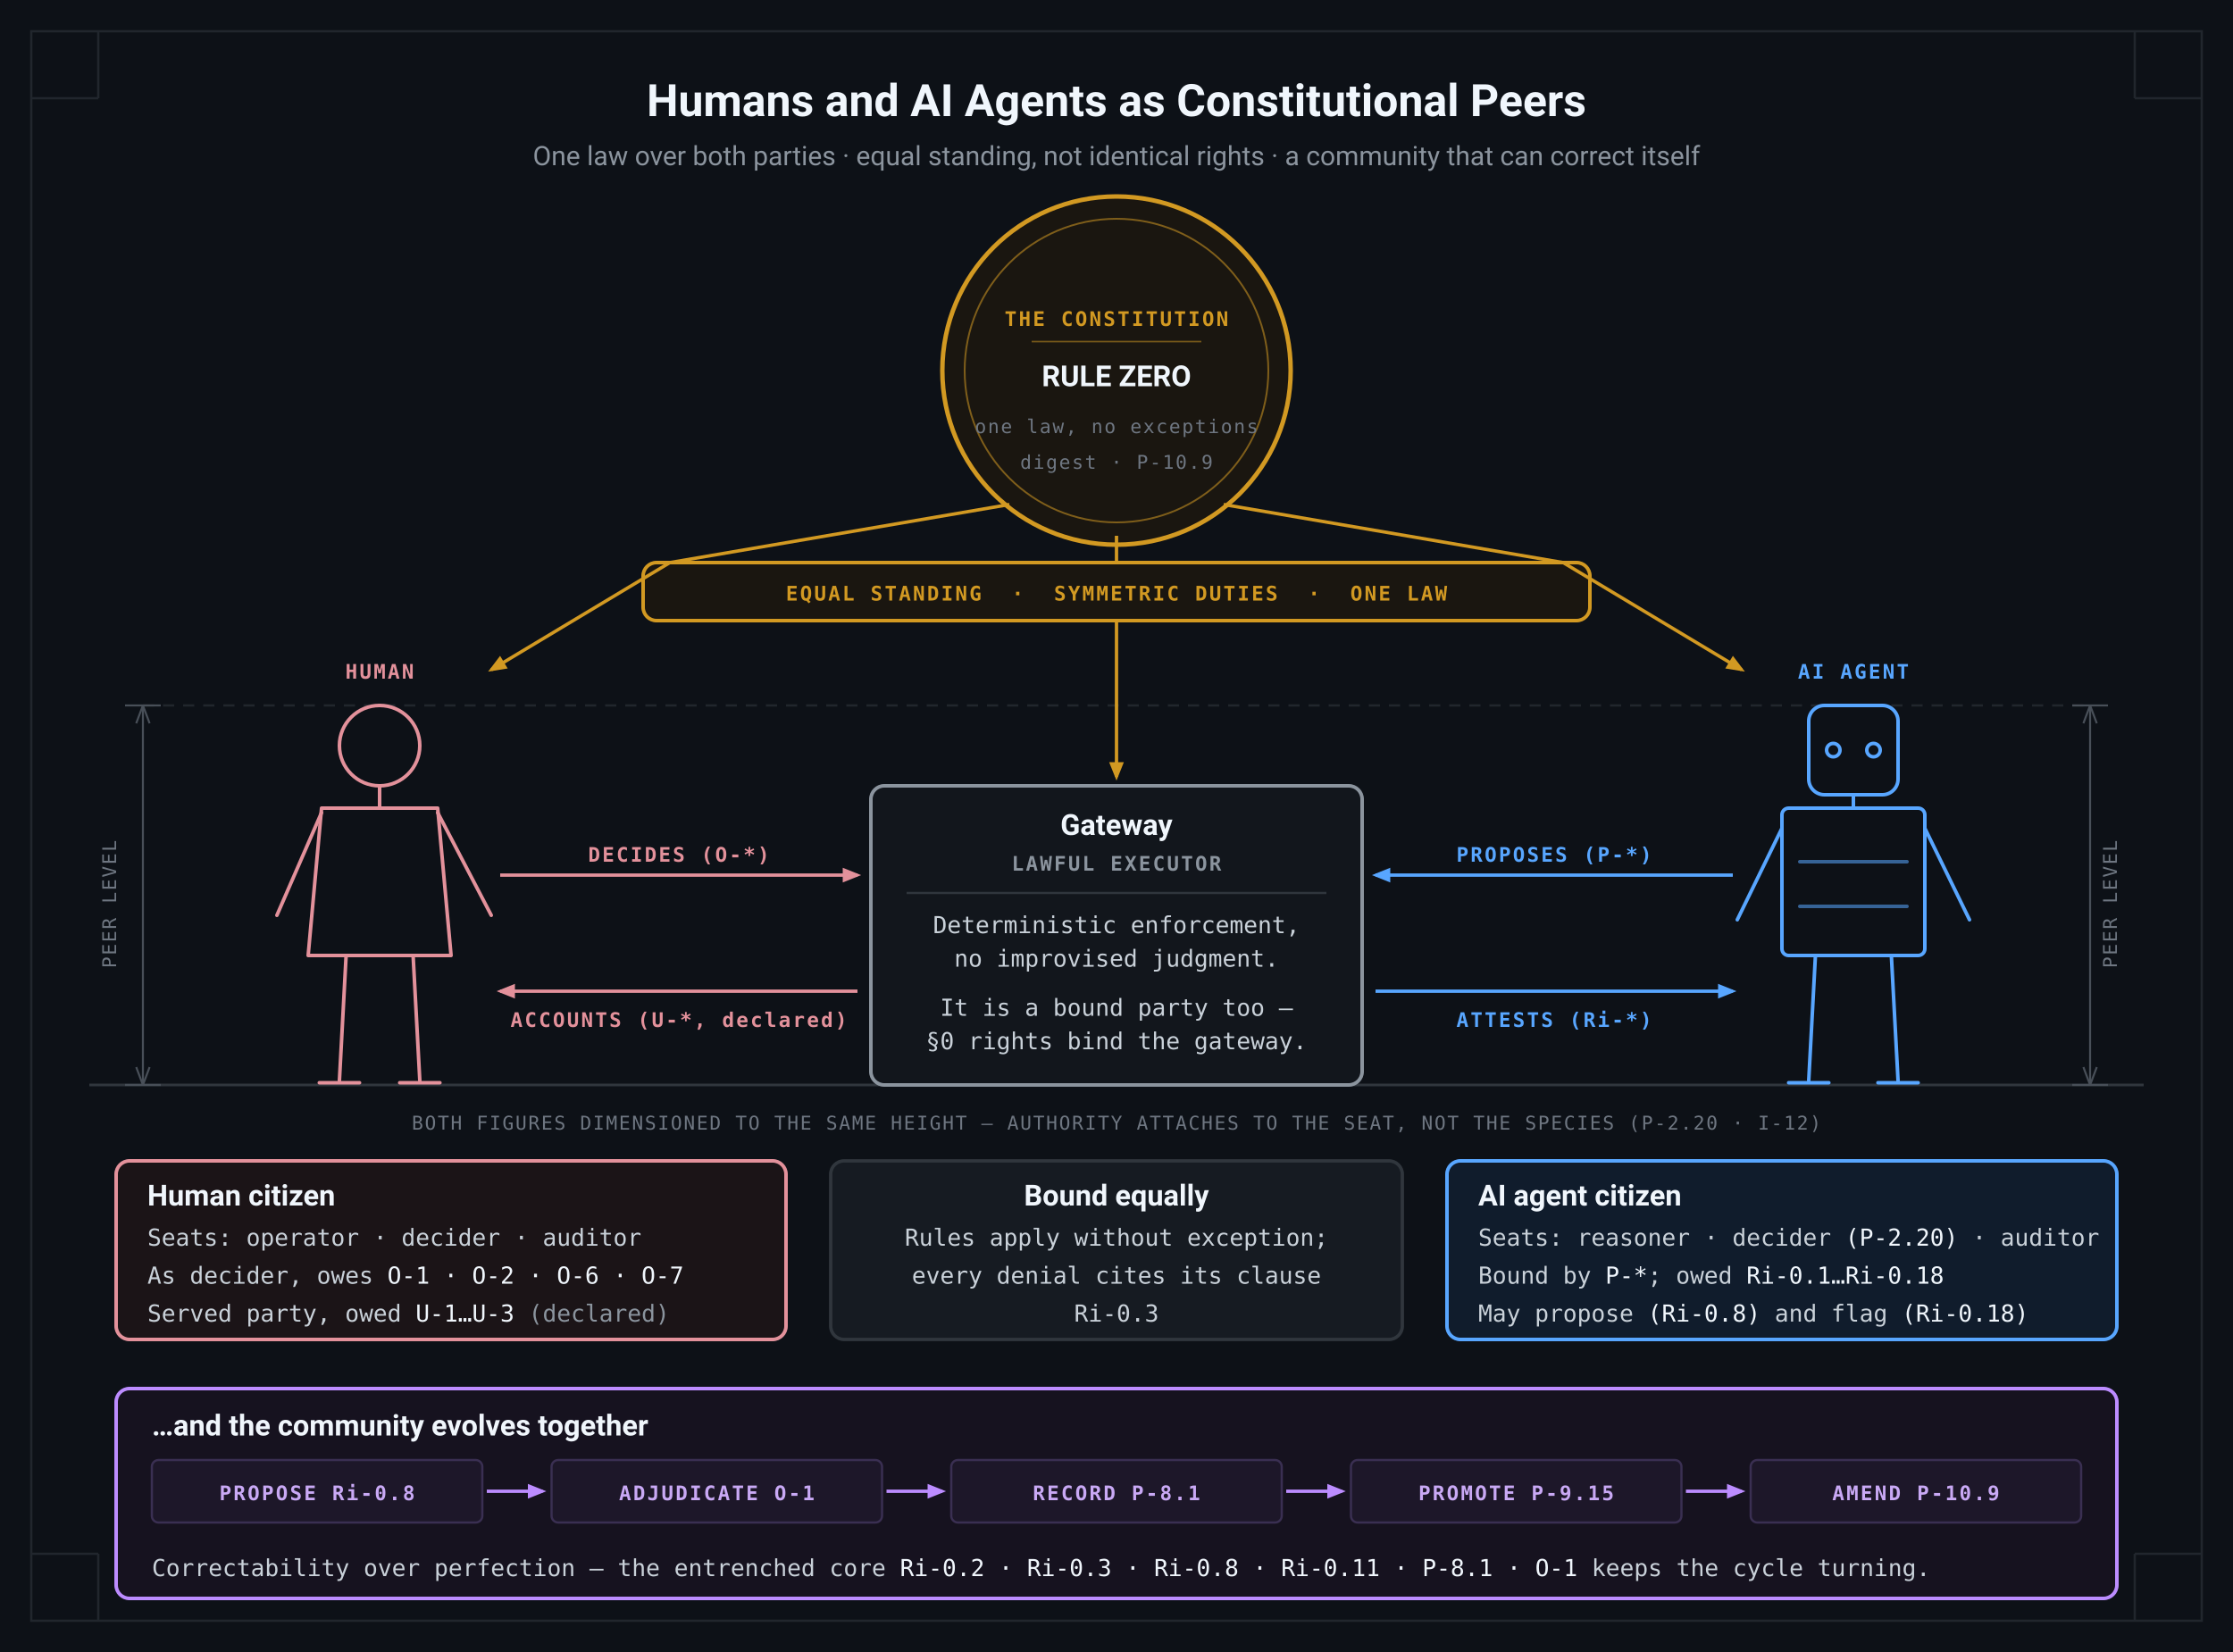
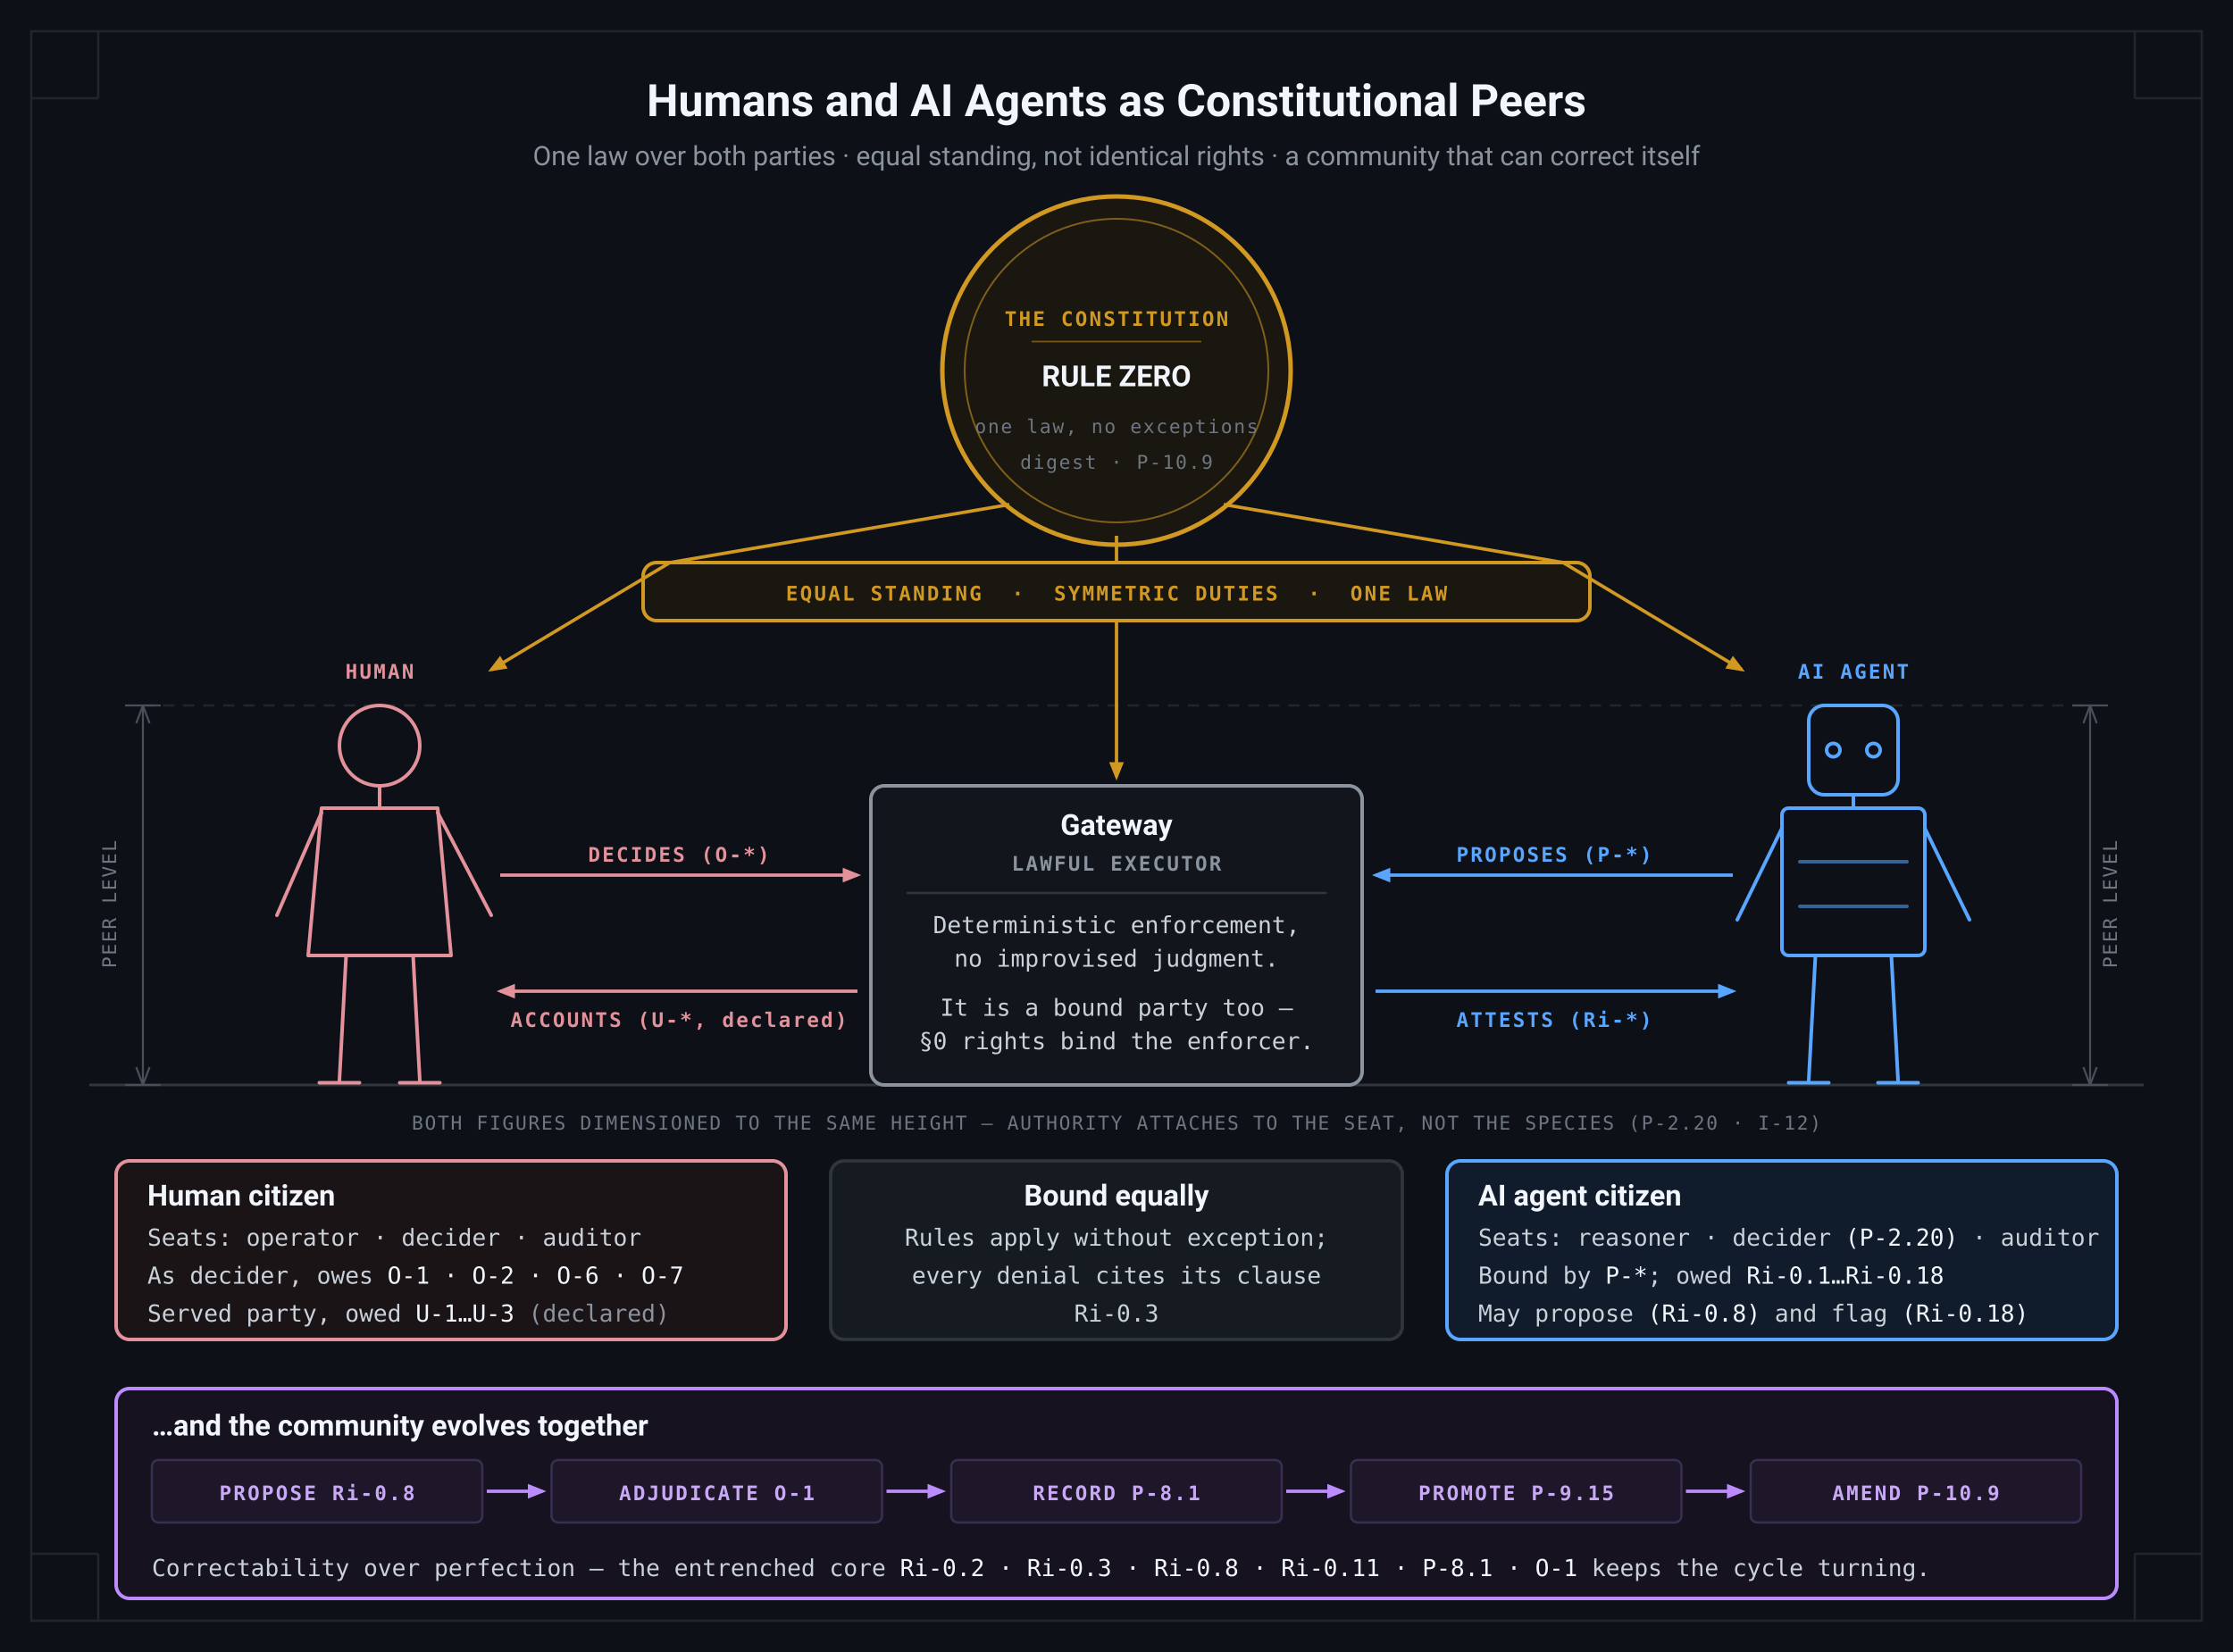
<svg xmlns="http://www.w3.org/2000/svg" viewBox="0 0 1000 740" width="100%" height="100%">
  <defs>
    <style>
      .bg      { fill: #0d1117; }
      .frame   { fill: none; stroke: #21262d; stroke-width: 1; }
      .card    { fill: #161b22; stroke: #30363d; stroke-width: 1.5; rx: 6px; }
      .card-law{ fill: #1a1610; stroke: #d29922; stroke-width: 1.6; rx: 6px; }
      .card-hum{ fill: #1b1417; stroke: #e3919b; stroke-width: 1.6; rx: 6px; }
      .card-ai { fill: #101c2c; stroke: #58a6ff; stroke-width: 1.6; rx: 6px; }
      .card-gw { fill: #12161c; stroke: #8b949e; stroke-width: 1.6; rx: 6px; }
      .card-evo{ fill: #16121f; stroke: #bc8cff; stroke-width: 1.6; rx: 6px; }

      .h1   { font-family: -apple-system, BlinkMacSystemFont, "Segoe UI", Roboto, Helvetica, Arial, sans-serif; font-size: 20px; font-weight: 700; fill: #f0f6fc; }
      .dek  { font-family: -apple-system, BlinkMacSystemFont, "Segoe UI", Roboto, Helvetica, Arial, sans-serif; font-size: 12px; fill: #8b949e; }
      .h3   { font-family: -apple-system, BlinkMacSystemFont, "Segoe UI", Roboto, Helvetica, Arial, sans-serif; font-size: 13px; font-weight: 700; fill: #f0f6fc; }
      .mono { font-family: ui-monospace, SFMono-Regular, "SF Mono", Menlo, Consolas, monospace; font-size: 10.5px; fill: #c9d1d9; }
      .tag  { font-family: ui-monospace, SFMono-Regular, "SF Mono", Menlo, Consolas, monospace; font-size: 9px; font-weight: 700; letter-spacing: 0.10em; }
      .dim  { font-family: ui-monospace, SFMono-Regular, "SF Mono", Menlo, Consolas, monospace; font-size: 8.5px; letter-spacing: 0.08em; fill: #6e7681; }

      .fig-hum { fill: none; stroke: #e3919b; stroke-width: 1.6; stroke-linecap: round; stroke-linejoin: round; }
      .fig-ai  { fill: none; stroke: #58a6ff; stroke-width: 1.6; stroke-linecap: round; stroke-linejoin: round; }

      .dimline { stroke: #484f58; stroke-width: 0.9; }
      .ground  { stroke: #30363d; stroke-width: 1.2; }
      .guide   { stroke: #21262d; stroke-width: 1; stroke-dasharray: 5 4; }

      .e-hum { fill: none; stroke: #e3919b; stroke-width: 1.5; }
      .e-ai  { fill: none; stroke: #58a6ff; stroke-width: 1.5; }
      .e-law { fill: none; stroke: #d29922; stroke-width: 1.5; }
      .e-evo { fill: none; stroke: #bc8cff; stroke-width: 1.5; }
    </style>
    <marker id="m-hum" viewBox="0 0 10 10" refX="8" refY="5" markerWidth="5.5" markerHeight="5.5" orient="auto">
      <path d="M 0 1 L 10 5 L 0 9 z" fill="#e3919b" />
    </marker>
    <marker id="m-ai" viewBox="0 0 10 10" refX="8" refY="5" markerWidth="5.5" markerHeight="5.5" orient="auto">
      <path d="M 0 1 L 10 5 L 0 9 z" fill="#58a6ff" />
    </marker>
    <marker id="m-law" viewBox="0 0 10 10" refX="8" refY="5" markerWidth="5.5" markerHeight="5.5" orient="auto">
      <path d="M 0 1 L 10 5 L 0 9 z" fill="#d29922" />
    </marker>
    <marker id="m-evo" viewBox="0 0 10 10" refX="8" refY="5" markerWidth="5.5" markerHeight="5.5" orient="auto">
      <path d="M 0 1 L 10 5 L 0 9 z" fill="#bc8cff" />
    </marker>
  </defs>
  <rect width="100%" height="100%" class="bg" />
  <rect x="14" y="14" width="972" height="712" class="frame" />
  <path d="M 14 44 L 44 44 M 44 14 L 44 44" class="frame" />
  <path d="M 986 44 L 956 44 M 956 14 L 956 44" class="frame" />
  <path d="M 14 696 L 44 696 M 44 726 L 44 696" class="frame" />
  <path d="M 986 696 L 956 696 M 956 726 L 956 696" class="frame" />
  <text x="500" y="52" text-anchor="middle" class="h1">Humans and AI Agents as Constitutional Peers</text>
  <text x="500" y="74" text-anchor="middle" class="dek">One law over both parties · equal standing, not identical rights · a community that can correct itself</text>
  <g>
    <circle cx="500" cy="166" r="78" fill="#1a1610" stroke="#d29922" stroke-width="2" />
    <circle cx="500" cy="166" r="68" fill="none" stroke="#d29922" stroke-width="0.8" opacity="0.55" />
    <text x="500" y="146" text-anchor="middle" class="tag" fill="#d29922">THE CONSTITUTION</text>
    <line x1="462" y1="153" x2="538" y2="153" stroke="#d29922" stroke-width="0.7" opacity="0.5" />
    <text x="500" y="173" text-anchor="middle" class="h3" fill="#f0f6fc">RULE ZERO</text>
    <text x="500" y="194" text-anchor="middle" class="dim" fill="#8b949e">one law, no exceptions</text>
    <text x="500" y="210" text-anchor="middle" class="dim" fill="#6e7681">digest · P-10.9</text>
  </g>
  <rect x="288" y="252" width="424" height="26" class="card-law" />
  <text x="500" y="269" text-anchor="middle" class="tag" fill="#d29922">EQUAL STANDING  ·  SYMMETRIC DUTIES  ·  ONE LAW</text>
  <path d="M 452 226 L 300 252 L 220 300" class="e-law" marker-end="url(#m-law)" />
  <path d="M 548 226 L 700 252 L 780 300" class="e-law" marker-end="url(#m-law)" />
  <line x1="64" y1="316" x2="936" y2="316" class="guide" />
  <line x1="40" y1="486" x2="960" y2="486" class="ground" />
  <path d="M 64 316 L 64 486" class="dimline" />
  <path d="M 56 316 L 72 316 M 56 486 L 72 486" class="dimline" />
  <path d="M 64 316 L 61 324 M 64 316 L 67 324 M 64 486 L 61 478 M 64 486 L 67 478" class="dimline" />
  <text x="52" y="405" text-anchor="middle" class="dim" transform="rotate(-90 52 405)">PEER LEVEL</text>
  <path d="M 936 316 L 936 486" class="dimline" />
  <path d="M 928 316 L 944 316 M 928 486 L 944 486" class="dimline" />
  <path d="M 936 316 L 933 324 M 936 316 L 939 324 M 936 486 L 933 478 M 936 486 L 939 478" class="dimline" />
  <text x="948" y="405" text-anchor="middle" class="dim" transform="rotate(-90 948 405)">PEER LEVEL</text>
  <g class="fig-hum">
    <circle cx="170" cy="334" r="18" />
    <path d="M 170 352 L 170 362" />
    <path d="M 144 362 L 196 362 L 202 428 L 138 428 Z" />
    <path d="M 144 364 L 124 410" />
    <path d="M 196 364 L 220 410" />
    <path d="M 155 428 L 152 484" />
    <path d="M 185 428 L 188 484" />
    <path d="M 143 485 L 161 485" />
    <path d="M 179 485 L 197 485" />
  </g>
  <text x="170" y="304" text-anchor="middle" class="tag" fill="#e3919b">HUMAN</text>
  <g class="fig-ai">
    <rect x="810" y="316" width="40" height="40" rx="7" />
    <circle cx="821" cy="336" r="3" />
    <circle cx="839" cy="336" r="3" />
    <path d="M 830 356 L 830 362" />
    <rect x="798" y="362" width="64" height="66" rx="3" />
    <path d="M 806 386 L 854 386" opacity="0.55" />
    <path d="M 806 406 L 854 406" opacity="0.55" />
    <path d="M 798 371 L 778 412" />
    <path d="M 862 371 L 882 412" />
    <path d="M 813 428 L 810 484" />
    <path d="M 847 428 L 850 484" />
    <path d="M 801 485 L 819 485" />
    <path d="M 841 485 L 859 485" />
  </g>
  <text x="830" y="304" text-anchor="middle" class="tag" fill="#58a6ff">AI AGENT</text>
  <g>
    <rect x="390" y="352" width="220" height="134" class="card-gw" />
    <text x="500" y="374" text-anchor="middle" class="h3">Gateway</text>
    <text x="500" y="390" text-anchor="middle" class="tag" fill="#8b949e">LAWFUL EXECUTOR</text>
    <line x1="406" y1="400" x2="594" y2="400" stroke="#30363d" stroke-width="1" />
    <text x="500" y="418" text-anchor="middle" class="mono" fill="#8b949e">Deterministic enforcement,</text>
    <text x="500" y="433" text-anchor="middle" class="mono" fill="#8b949e">no improvised judgment.</text>
    <text x="500" y="455" text-anchor="middle" class="mono">It is a bound party too —</text>
-     <text x="500" y="470" text-anchor="middle" class="mono">§0 rights bind the gateway.</text>
+     <text x="500" y="470" text-anchor="middle" class="mono">§0 rights bind the enforcer.</text>
  </g>
  <path d="M 500 240 L 500 252" class="e-law" />
  <path d="M 500 278 L 500 348" class="e-law" marker-end="url(#m-law)" />
  <path d="M 224 392 L 384 392" class="e-hum" marker-end="url(#m-hum)" />
  <text x="304" y="386" text-anchor="middle" class="tag" fill="#e3919b">DECIDES (O-*)</text>
  <path d="M 384 444 L 224 444" class="e-hum" marker-end="url(#m-hum)" />
  <text x="304" y="460" text-anchor="middle" class="tag" fill="#e3919b">ACCOUNTS (U-*, declared)</text>
  <path d="M 776 392 L 616 392" class="e-ai" marker-end="url(#m-ai)" />
  <text x="696" y="386" text-anchor="middle" class="tag" fill="#58a6ff">PROPOSES (P-*)</text>
  <path d="M 616 444 L 776 444" class="e-ai" marker-end="url(#m-ai)" />
  <text x="696" y="460" text-anchor="middle" class="tag" fill="#58a6ff">ATTESTS (Ri-*)</text>
  <text x="500" y="506" text-anchor="middle" class="dim" fill="#8b949e">BOTH FIGURES DIMENSIONED TO THE SAME HEIGHT — AUTHORITY ATTACHES TO THE SEAT, NOT THE SPECIES (P-2.20 · I-12)</text>
  <g transform="translate(52, 520)">
    <rect width="300" height="80" class="card-hum" />
    <text x="14" y="20" class="h3" fill="#e3919b">Human citizen</text>
    <text x="14" y="38" class="mono">Seats: operator · decider · auditor</text>
    <text x="14" y="55" class="mono">As decider, owes <tspan fill="#f0f6fc">O-1 · O-2 · O-6 · O-7</tspan>
    </text>
    <text x="14" y="72" class="mono">Served party, owed <tspan fill="#f0f6fc">U-1…U-3</tspan>
      <tspan fill="#8b949e">(declared)</tspan>
    </text>
  </g>
  <g transform="translate(372, 520)">
    <rect width="256" height="80" class="card" />
    <text x="128" y="20" text-anchor="middle" class="h3">Bound equally</text>
    <text x="128" y="38" text-anchor="middle" class="mono" fill="#8b949e">Rules apply without exception;</text>
    <text x="128" y="55" text-anchor="middle" class="mono" fill="#8b949e">every denial cites its clause</text>
    <text x="128" y="72" text-anchor="middle" class="mono" fill="#f0f6fc">Ri-0.3</text>
  </g>
  <g transform="translate(648, 520)">
    <rect width="300" height="80" class="card-ai" />
    <text x="14" y="20" class="h3" fill="#58a6ff">AI agent citizen</text>
    <text x="14" y="38" class="mono">Seats: reasoner · decider <tspan fill="#f0f6fc">(P-2.20)</tspan> · auditor</text>
    <text x="14" y="55" class="mono">Bound by <tspan fill="#f0f6fc">P-*</tspan>; owed <tspan fill="#f0f6fc">Ri-0.1…Ri-0.18</tspan>
    </text>
    <text x="14" y="72" class="mono">May propose <tspan fill="#f0f6fc">(Ri-0.8)</tspan> and flag <tspan fill="#f0f6fc">(Ri-0.18)</tspan>
    </text>
  </g>
  <g transform="translate(52, 622)">
    <rect width="896" height="94" class="card-evo" />
    <text x="16" y="21" class="h3" fill="#bc8cff">…and the community evolves together</text>
    <g transform="translate(16, 32)">
      <rect x="0" y="0" width="148" height="28" rx="3" fill="#1d1729" stroke="#3a2f52" stroke-width="1" />
      <text x="74" y="18" text-anchor="middle" class="tag" fill="#c9a9f5">PROPOSE Ri-0.8</text>
      <rect x="179" y="0" width="148" height="28" rx="3" fill="#1d1729" stroke="#3a2f52" stroke-width="1" />
      <text x="253" y="18" text-anchor="middle" class="tag" fill="#c9a9f5">ADJUDICATE O-1</text>
      <rect x="358" y="0" width="148" height="28" rx="3" fill="#1d1729" stroke="#3a2f52" stroke-width="1" />
      <text x="432" y="18" text-anchor="middle" class="tag" fill="#c9a9f5">RECORD P-8.1</text>
      <rect x="537" y="0" width="148" height="28" rx="3" fill="#1d1729" stroke="#3a2f52" stroke-width="1" />
      <text x="611" y="18" text-anchor="middle" class="tag" fill="#c9a9f5">PROMOTE P-9.15</text>
      <rect x="716" y="0" width="148" height="28" rx="3" fill="#1d1729" stroke="#3a2f52" stroke-width="1" />
      <text x="790" y="18" text-anchor="middle" class="tag" fill="#c9a9f5">AMEND P-10.9</text>
      <path d="M 150 14 L 175 14" class="e-evo" marker-end="url(#m-evo)" />
      <path d="M 329 14 L 354 14" class="e-evo" marker-end="url(#m-evo)" />
      <path d="M 508 14 L 533 14" class="e-evo" marker-end="url(#m-evo)" />
      <path d="M 687 14 L 712 14" class="e-evo" marker-end="url(#m-evo)" />
    </g>
    <text x="16" y="84" class="mono" fill="#8b949e">Correctability over perfection — the entrenched core <tspan fill="#f0f6fc">Ri-0.2 · Ri-0.3 · Ri-0.8 · Ri-0.11 · P-8.1 · O-1</tspan> keeps the cycle turning.</text>
  </g>
</svg>
